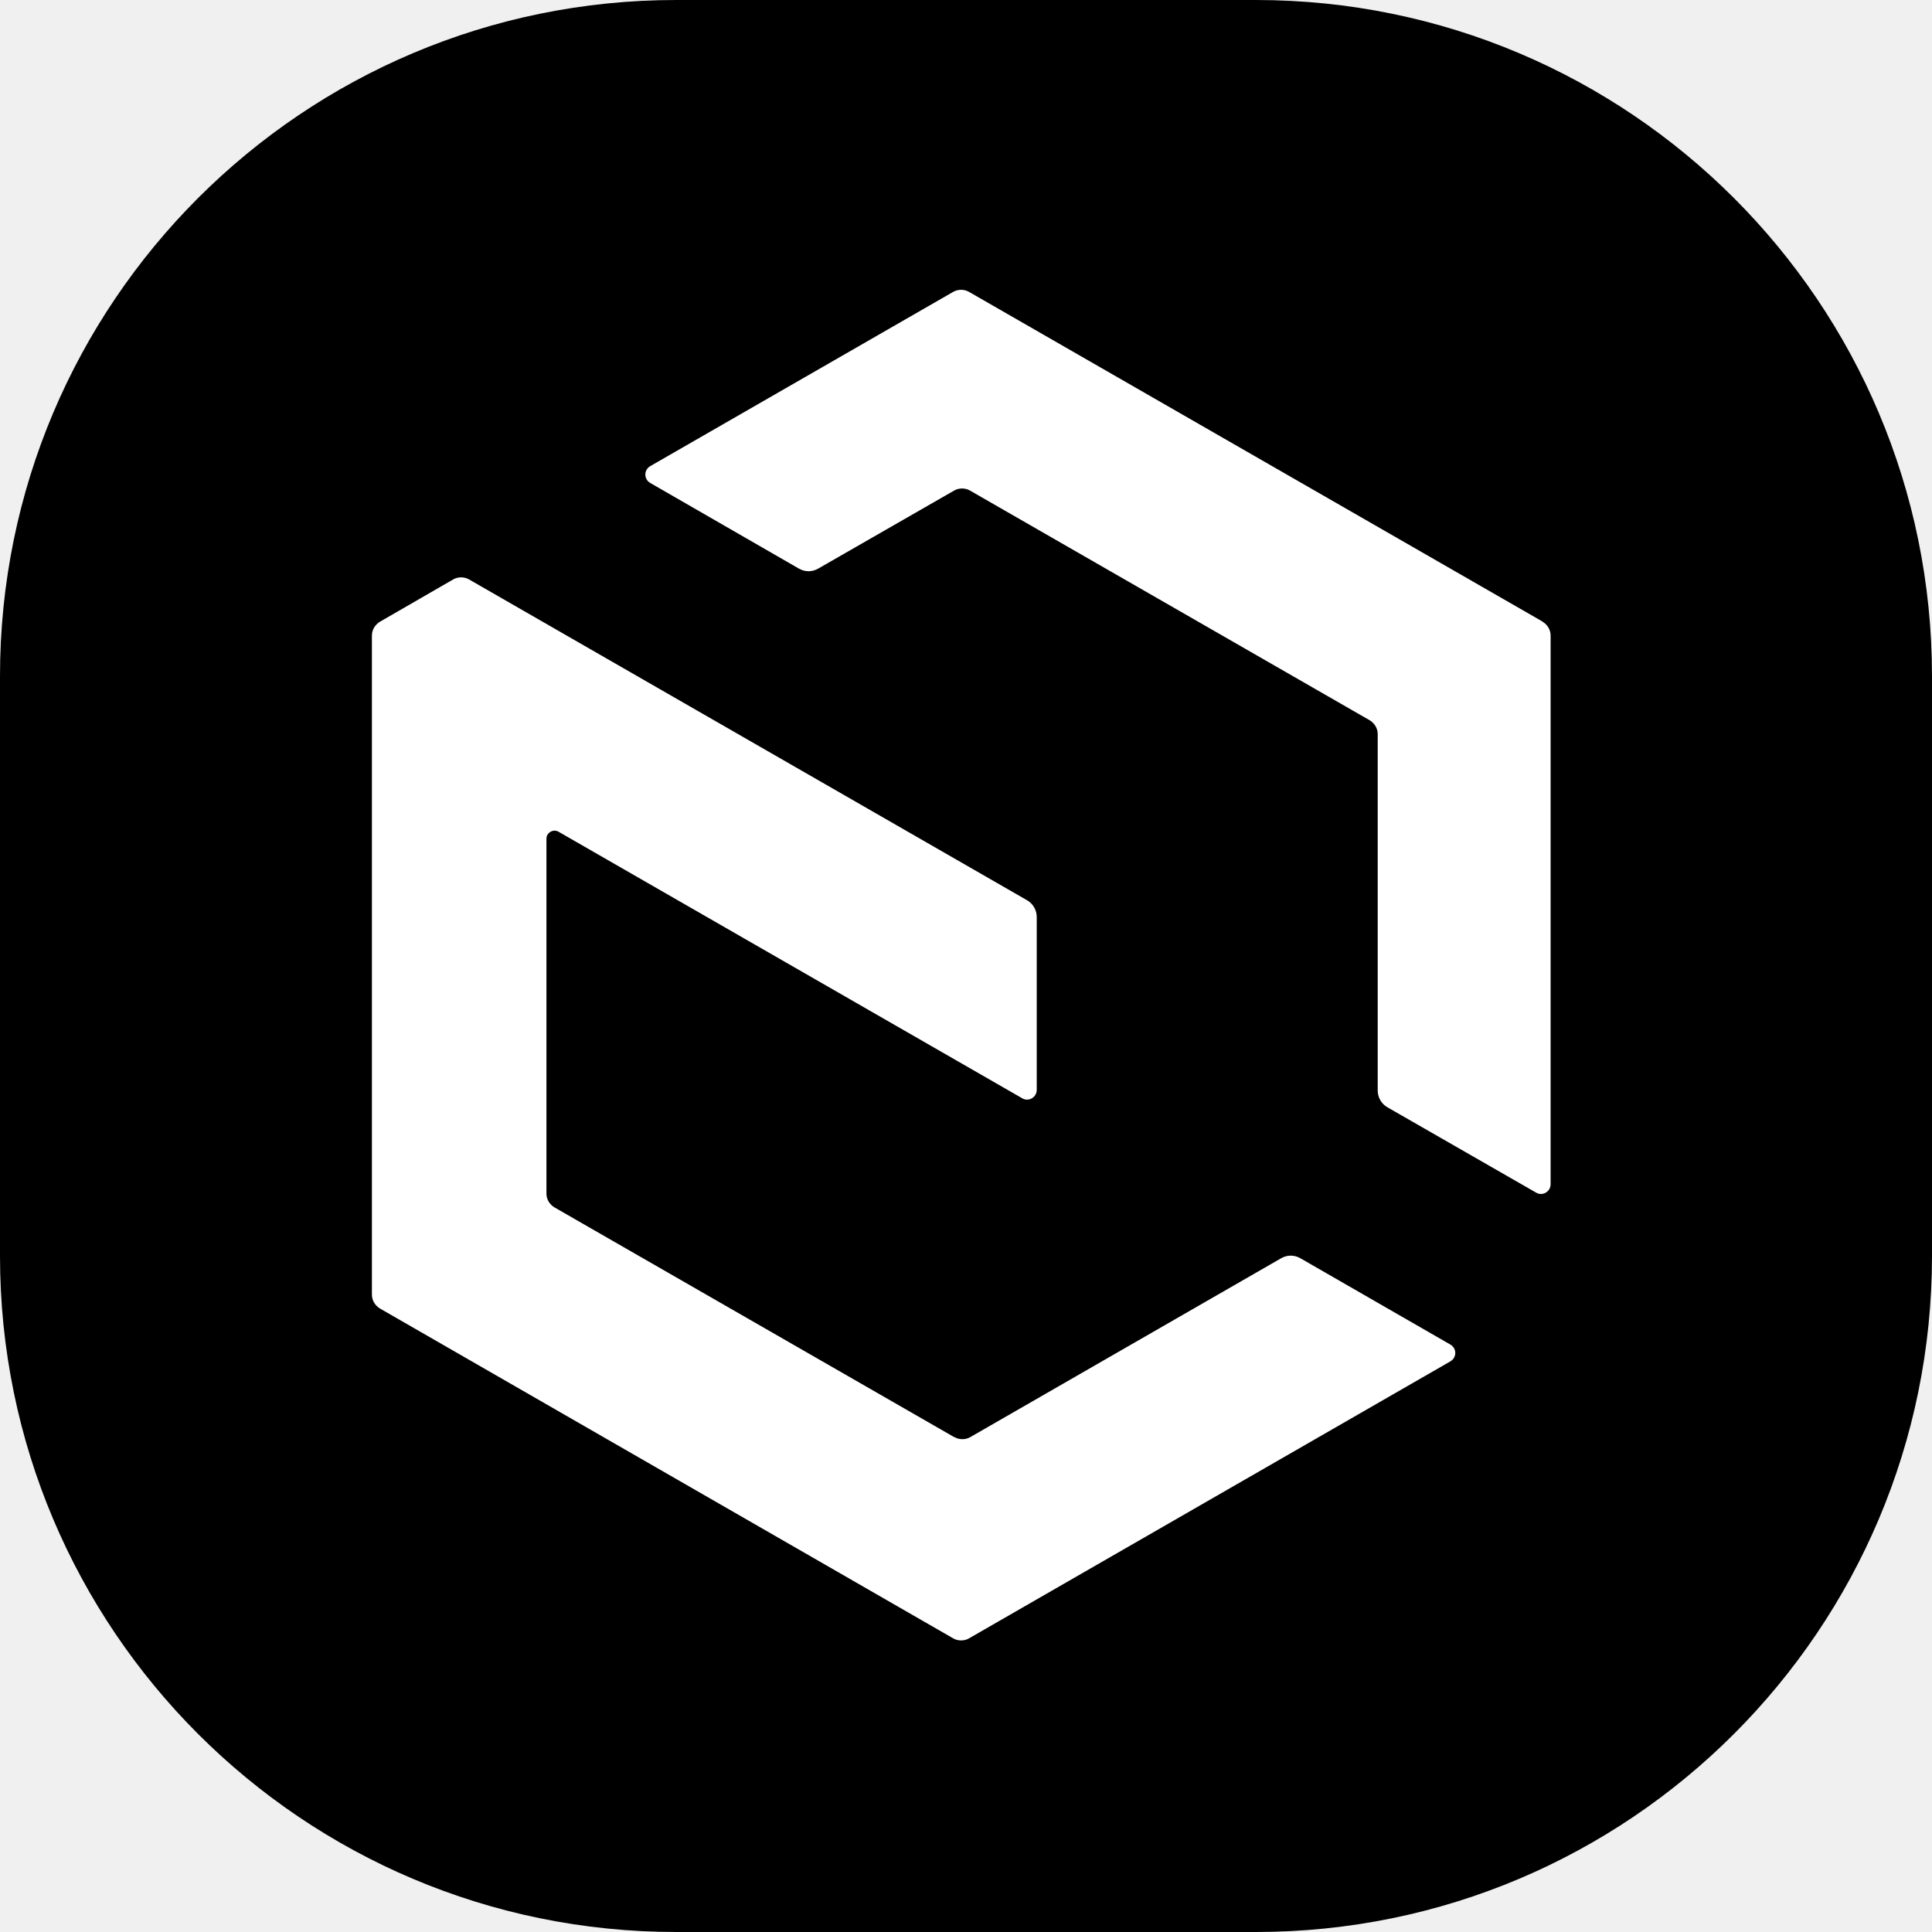
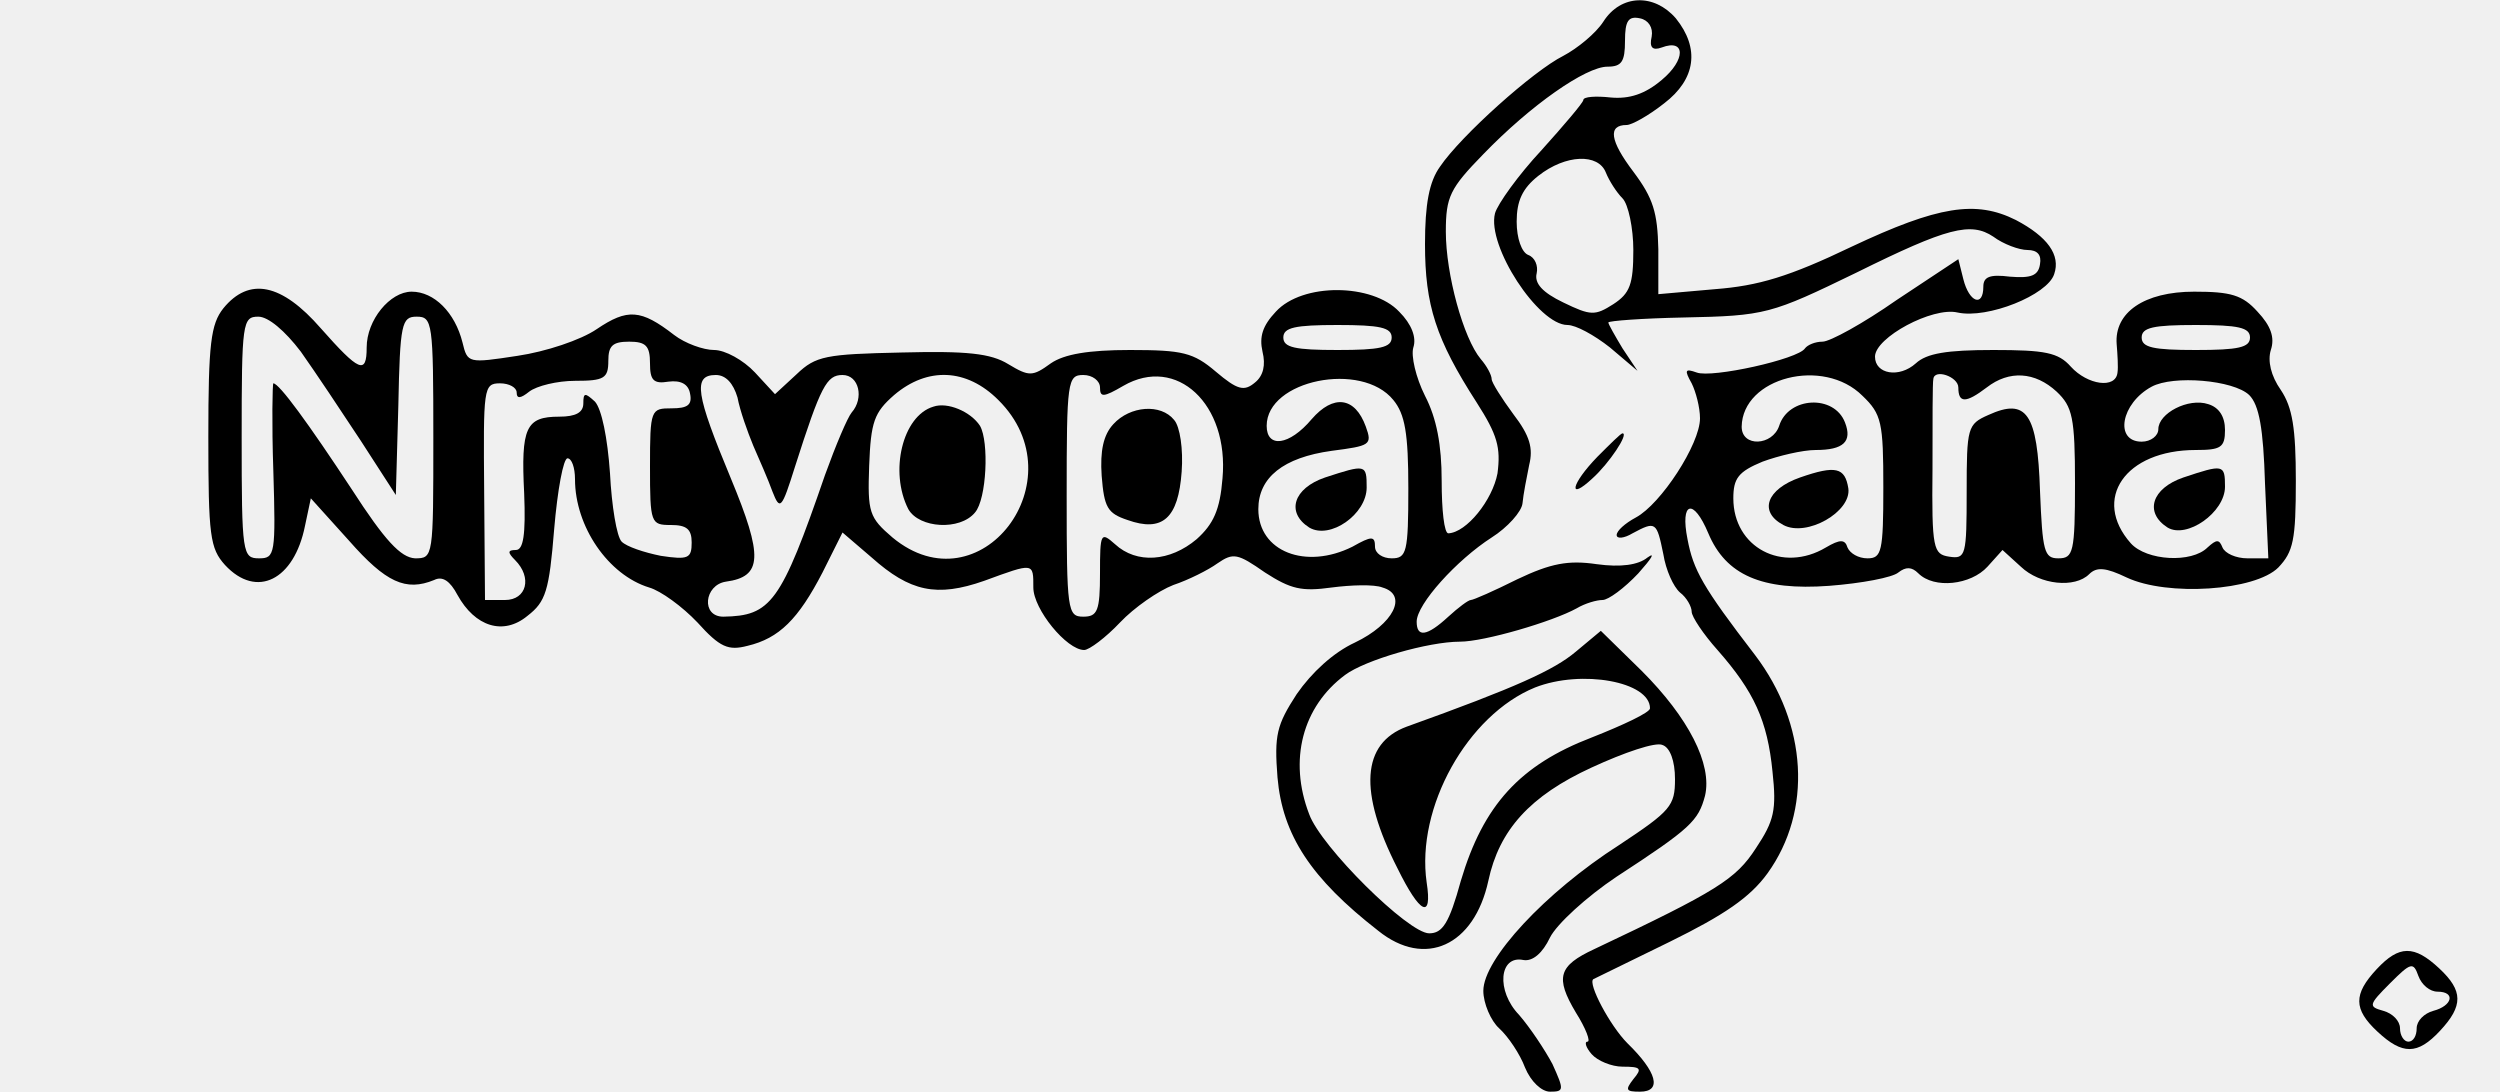
- <svg xmlns="http://www.w3.org/2000/svg" version="1.1" width="1000" height="1000">
-   <style>
-     #light-icon {
-       display: inline;
-     }
-     #dark-icon {
-       display: none;
-     }
- 
-     @media (prefers-color-scheme: dark) {
-       #light-icon {
-         display: none;
-       }
-       #dark-icon {
-         display: inline;
-       }
-     }
-   </style>
-   <g id="light-icon">
-     <svg version="1.1" width="1000" height="1000">
-       <g clip-path="url(#SvgjsClipPath1059)">
-         <rect width="1000" height="1000" fill="#000000" />
-         <g transform="matrix(5,0,0,5,192.5,150)">
-           <svg version="1.1" width="123" height="140">
-             <svg width="123" height="140" viewBox="0 0 123 140" fill="none">
-               <path d="M60.257 118.758L18.904 94.992C18.402 94.692 18.067 94.158 18.067 93.558V56.825C18.067 56.192 18.77 55.792 19.305 56.092L67.316 83.692C67.986 84.092 68.822 83.592 68.822 82.825V64.925C68.822 64.225 68.454 63.558 67.818 63.192L10.071 29.992C9.569 29.692 8.9 29.692 8.398 29.992L0.836 34.358C0.335 34.658 0 35.192 0 35.792V104.025C0 104.625 0.335 105.158 0.836 105.458L60.157 139.592C60.658 139.892 61.328 139.892 61.829 139.592L111.647 110.925C112.317 110.525 112.317 109.592 111.647 109.192L96.123 100.258C95.487 99.892 94.751 99.892 94.116 100.258L61.963 118.758C61.461 119.058 60.792 119.058 60.29 118.758H60.257Z" fill="white" />
-               <path d="M121.149 34.325L61.829 0.225C61.328 -0.075 60.658 -0.075 60.157 0.225L28.807 18.258C28.138 18.658 28.138 19.592 28.807 19.992L44.197 28.858C44.833 29.225 45.569 29.225 46.205 28.858L60.257 20.792C60.759 20.492 61.428 20.492 61.93 20.792L103.283 44.558C103.785 44.858 104.12 45.392 104.12 45.992V82.892C104.12 83.592 104.488 84.258 105.123 84.625L120.514 93.458C121.183 93.858 122.019 93.358 122.019 92.592V35.792C122.019 35.192 121.685 34.658 121.183 34.358L121.149 34.325Z" fill="white" />
-             </svg>
-           </svg>
-         </g>
-       </g>
-       <defs>
-         <clipPath id="SvgjsClipPath1059">
-           <rect width="1000" height="1000" x="0" y="0" rx="350" ry="350" />
-         </clipPath>
-       </defs>
-     </svg>
-   </g>
-   <g id="dark-icon">
-     <svg version="1.1" width="1000" height="1000">
-       <g clip-path="url(#SvgjsClipPath1060)">
-         <rect width="1000" height="1000" fill="#000000" />
-         <g transform="matrix(5,0,0,5,192.5,150)">
-           <svg version="1.1" width="123" height="140">
-             <svg width="123" height="140" viewBox="0 0 123 140" fill="none">
-               <path d="M60.257 118.758L18.904 94.992C18.402 94.692 18.067 94.158 18.067 93.558V56.825C18.067 56.192 18.77 55.792 19.305 56.092L67.316 83.692C67.986 84.092 68.822 83.592 68.822 82.825V64.925C68.822 64.225 68.454 63.558 67.818 63.192L10.071 29.992C9.569 29.692 8.9 29.692 8.398 29.992L0.836 34.358C0.335 34.658 0 35.192 0 35.792V104.025C0 104.625 0.335 105.158 0.836 105.458L60.157 139.592C60.658 139.892 61.328 139.892 61.829 139.592L111.647 110.925C112.317 110.525 112.317 109.592 111.647 109.192L96.123 100.258C95.487 99.892 94.751 99.892 94.116 100.258L61.963 118.758C61.461 119.058 60.792 119.058 60.29 118.758H60.257Z" fill="white" />
-               <path d="M121.149 34.325L61.829 0.225C61.328 -0.075 60.658 -0.075 60.157 0.225L28.807 18.258C28.138 18.658 28.138 19.592 28.807 19.992L44.197 28.858C44.833 29.225 45.569 29.225 46.205 28.858L60.257 20.792C60.759 20.492 61.428 20.492 61.93 20.792L103.283 44.558C103.785 44.858 104.12 45.392 104.12 45.992V82.892C104.12 83.592 104.488 84.258 105.123 84.625L120.514 93.458C121.183 93.858 122.019 93.358 122.019 92.592V35.792C122.019 35.192 121.685 34.658 121.183 34.358L121.149 34.325Z" fill="white" />
-             </svg>
-           </svg>
-         </g>
-       </g>
-       <defs>
-         <clipPath id="SvgjsClipPath1060">
-           <rect width="1000" height="1000" x="0" y="0" rx="350" ry="350" />
-         </clipPath>
-       </defs>
-     </svg>
+ <svg xmlns="http://www.w3.org/2000/svg" version="1.0" width="300pt" height="131pt" viewBox="0 0 300 131" preserveAspectRatio="xMidYMid meet">
+   <g transform="translate(0,131) scale(0.1,-0.1)" fill="#000000" stroke="none">
+     <path d="M1924 1284 c-9 -14 -31 -32 -48 -41 -36 -18 -123 -96 -148 -133 -13 -18 -18 -45 -18 -93 0 -73 13 -114 62 -190 25 -39 29 -54 25 -85 -6 -32 -37 -71 -59 -72 -5 0 -8 28 -8 63 0 43 -6 75 -20 102 -11 22 -17 48 -14 58 4 12 -2 28 -17 43 -32 34 -116 35 -148 0 -16 -17 -20 -30 -16 -48 4 -16 1 -29 -9 -37 -13 -11 -21 -9 -47 13 -27 23 -40 26 -103 26 -50 0 -79 -5 -95 -16 -22 -16 -26 -16 -51 -1 -21 13 -50 16 -128 14 -91 -2 -103 -4 -126 -26 l-26 -24 -24 26 c-14 15 -36 27 -49 27 -13 0 -35 8 -48 18 -40 31 -56 32 -93 7 -19 -13 -61 -27 -95 -32 -59 -9 -60 -9 -66 16 -9 36 -34 61 -61 61 -26 0 -54 -34 -54 -67 0 -33 -9 -29 -55 23 -47 54 -86 62 -117 24 -15 -19 -18 -42 -18 -154 0 -119 2 -134 20 -154 38 -41 83 -18 96 47 l7 33 46 -51 c44 -50 68 -61 102 -47 10 5 19 -1 28 -18 21 -38 55 -49 84 -25 22 17 26 30 32 104 4 47 11 85 16 85 5 0 9 -11 9 -25 0 -57 40 -115 89 -130 14 -4 40 -23 58 -42 27 -30 37 -34 60 -28 38 9 61 32 90 88 l24 48 35 -30 c46 -41 78 -48 135 -28 60 22 59 22 59 -8 0 -26 40 -75 61 -75 6 0 26 15 43 33 17 18 46 38 64 45 18 6 42 18 53 26 19 13 24 12 57 -11 31 -20 44 -23 80 -18 23 3 51 4 61 0 31 -9 13 -44 -33 -66 -26 -12 -52 -36 -70 -62 -24 -37 -27 -49 -23 -100 6 -69 40 -121 121 -184 56 -45 115 -18 132 60 13 61 50 102 124 136 39 18 77 31 85 27 9 -3 15 -19 15 -41 0 -32 -5 -38 -67 -79 -89 -57 -163 -137 -163 -175 0 -15 9 -36 19 -45 11 -10 25 -31 31 -47 7 -17 20 -29 30 -29 17 0 17 2 3 33 -9 17 -27 44 -40 59 -28 29 -24 72 5 66 11 -2 23 8 32 27 8 16 44 49 80 73 89 58 98 67 106 97 9 38 -20 94 -76 150 l-49 48 -30 -25 c-26 -22 -72 -43 -203 -90 -54 -20 -58 -78 -11 -170 27 -55 42 -62 35 -17 -13 90 49 201 130 234 56 22 138 7 138 -25 0 -5 -32 -20 -70 -35 -86 -33 -130 -81 -157 -172 -14 -51 -22 -63 -38 -63 -25 0 -130 104 -144 143 -25 65 -8 129 43 167 24 18 100 40 138 40 29 0 111 24 140 40 10 6 24 10 31 10 7 0 26 14 43 32 16 18 21 26 11 19 -11 -9 -32 -12 -61 -8 -34 5 -55 1 -95 -18 -28 -14 -53 -25 -56 -25 -3 0 -15 -9 -27 -20 -26 -24 -38 -25 -38 -6 0 21 48 74 90 101 19 12 36 31 37 41 1 11 5 31 8 46 5 20 1 35 -19 61 -14 19 -26 38 -26 42 0 5 -6 16 -13 24 -21 25 -42 102 -42 153 0 42 5 52 45 93 57 59 123 105 149 105 17 0 21 6 21 31 0 24 4 30 18 27 10 -2 16 -11 14 -22 -3 -13 1 -17 12 -13 29 11 29 -15 0 -39 -20 -17 -39 -23 -61 -21 -18 2 -33 1 -33 -3 0 -3 -23 -30 -50 -60 -28 -30 -53 -65 -56 -76 -10 -39 52 -134 87 -134 10 0 32 -12 51 -27 l33 -28 -18 27 c-9 15 -17 29 -17 31 0 2 41 5 90 6 99 2 105 4 208 54 109 54 137 61 164 43 12 -9 31 -16 41 -16 12 0 17 -6 15 -17 -2 -14 -11 -17 -36 -15 -24 3 -32 0 -32 -12 0 -25 -17 -19 -24 9 l-6 24 -74 -49 c-40 -28 -80 -50 -89 -50 -9 0 -18 -4 -21 -8 -8 -13 -112 -36 -130 -29 -14 5 -15 3 -6 -13 5 -10 10 -29 10 -42 0 -31 -47 -103 -77 -119 -13 -7 -23 -16 -23 -21 0 -5 9 -4 19 2 28 15 29 14 37 -25 3 -19 12 -39 20 -46 8 -6 14 -17 14 -23 0 -6 14 -27 31 -46 44 -50 60 -85 66 -146 5 -46 2 -59 -20 -92 -24 -37 -46 -51 -194 -121 -43 -20 -47 -34 -22 -76 12 -19 18 -35 14 -35 -4 0 -2 -7 5 -15 7 -8 24 -15 37 -15 22 0 24 -2 13 -15 -10 -13 -9 -15 8 -15 27 0 20 24 -15 58 -21 21 -48 72 -41 77 2 1 43 21 92 45 65 32 96 53 117 82 54 75 48 179 -15 262 -63 82 -74 102 -81 139 -9 45 7 50 25 7 21 -50 64 -69 145 -63 39 3 76 10 83 16 9 7 16 7 24 -1 19 -19 63 -14 83 8 l18 20 22 -20 c23 -22 65 -26 82 -9 9 9 20 8 45 -4 49 -23 154 -16 182 12 18 19 21 33 21 104 0 63 -4 88 -18 109 -12 17 -16 35 -12 48 5 15 0 29 -16 46 -18 20 -32 24 -76 24 -60 0 -96 -25 -93 -63 1 -12 2 -28 1 -34 -2 -20 -36 -15 -56 7 -15 17 -31 20 -93 20 -56 0 -80 -4 -93 -16 -20 -18 -49 -13 -49 8 0 23 69 60 99 53 36 -8 108 21 116 46 8 23 -8 45 -46 65 -48 24 -93 17 -197 -32 -75 -36 -112 -47 -164 -51 l-68 -6 0 54 c-1 44 -6 61 -30 93 -28 37 -31 56 -8 56 6 0 26 11 45 26 38 29 43 66 14 102 -26 30 -66 29 -87 -4z m3 -181 c4 -10 13 -24 20 -31 7 -7 13 -36 13 -62 0 -41 -4 -52 -24 -65 -22 -14 -27 -14 -60 2 -25 12 -35 23 -32 35 2 9 -2 19 -10 22 -8 3 -14 20 -14 40 0 25 7 40 26 55 33 26 72 27 81 4z m-1566 -215 c17 -24 49 -72 72 -107 l42 -65 3 107 c2 99 4 107 22 107 19 0 20 -7 20 -145 0 -144 0 -145 -22 -145 -17 1 -36 21 -76 83 -52 79 -87 127 -94 127 -1 0 -2 -47 0 -105 3 -100 2 -105 -17 -105 -20 0 -21 5 -21 145 0 138 1 145 20 145 12 0 32 -17 51 -42z m1309 17 c0 -12 -14 -15 -65 -15 -51 0 -65 3 -65 15 0 12 14 15 65 15 51 0 65 -3 65 -15z m1030 0 c0 -12 -14 -15 -65 -15 -51 0 -65 3 -65 15 0 12 14 15 65 15 51 0 65 -3 65 -15z m-1920 -31 c0 -20 4 -25 22 -22 15 2 24 -3 26 -14 3 -14 -3 -18 -22 -18 -25 0 -26 -1 -26 -70 0 -68 1 -70 25 -70 19 0 25 -5 25 -21 0 -19 -4 -21 -37 -16 -20 4 -41 11 -47 17 -6 6 -12 43 -14 82 -3 43 -10 77 -18 86 -12 11 -14 11 -14 -2 0 -11 -9 -16 -29 -16 -40 0 -46 -13 -42 -92 2 -50 -1 -68 -10 -68 -10 0 -10 -3 -1 -12 21 -21 14 -48 -12 -48 l-24 0 -1 130 c-1 124 -1 130 19 130 11 0 20 -5 20 -11 0 -8 5 -7 15 1 9 7 34 13 55 13 35 0 40 3 40 24 0 18 5 23 25 23 20 0 25 -5 25 -26z m105 -41 c3 -16 12 -41 19 -58 7 -16 18 -41 23 -55 9 -23 11 -21 27 30 31 97 38 110 57 110 20 0 26 -28 11 -45 -5 -6 -19 -39 -32 -75 -53 -154 -65 -169 -122 -170 -27 0 -23 38 3 42 44 6 45 30 6 124 -42 101 -46 124 -18 124 12 0 21 -10 26 -27z m313 -3 c97 -96 -22 -252 -127 -165 -28 24 -30 30 -28 86 2 53 6 64 30 85 40 34 87 32 125 -6z m122 15 c0 -12 4 -12 28 2 64 37 127 -22 119 -111 -3 -38 -11 -55 -31 -73 -32 -27 -72 -30 -98 -6 -17 15 -18 14 -18 -35 0 -45 -3 -52 -20 -52 -19 0 -20 7 -20 145 0 138 1 145 20 145 11 0 20 -7 20 -15z m352 -15 c14 -17 18 -40 18 -106 0 -77 -2 -84 -20 -84 -11 0 -20 6 -20 14 0 13 -4 13 -27 0 -56 -28 -113 -6 -113 45 0 38 30 62 88 70 46 6 49 7 41 29 -13 36 -39 39 -65 9 -27 -32 -54 -35 -54 -8 0 55 114 78 152 31z m563 5 c23 -22 25 -32 25 -110 0 -77 -2 -85 -19 -85 -11 0 -21 6 -24 13 -3 10 -9 10 -26 0 -52 -31 -111 0 -111 59 0 24 6 32 35 44 19 7 48 14 64 14 33 0 44 10 35 33 -13 34 -68 31 -79 -4 -8 -24 -45 -26 -45 -1 1 59 98 84 145 37z m115 10 c0 -19 9 -19 34 0 27 21 58 19 84 -5 19 -18 22 -31 22 -110 0 -83 -2 -90 -20 -90 -17 0 -19 8 -22 81 -3 93 -16 112 -62 91 -25 -11 -26 -15 -26 -92 0 -77 -1 -81 -21 -78 -19 3 -21 9 -20 106 0 56 0 104 1 107 1 13 30 3 30 -10z m349 -9 c12 -12 17 -40 19 -106 l4 -90 -25 0 c-14 0 -27 6 -30 13 -4 10 -7 10 -18 0 -19 -19 -73 -16 -92 5 -47 53 -7 112 78 112 30 0 35 3 35 24 0 16 -7 27 -20 31 -24 8 -60 -11 -60 -30 0 -8 -9 -15 -20 -15 -33 0 -25 46 12 66 26 14 98 8 117 -10z" />
+     <path d="M1120 822 c-37 -11 -53 -78 -30 -123 13 -23 62 -26 80 -4 14 16 17 85 6 104 -11 17 -39 29 -56 23z" />
+     <path d="M1336 801 c-12 -13 -16 -32 -14 -62 3 -38 7 -45 31 -53 42 -15 61 2 65 58 2 27 -2 54 -9 62 -16 20 -53 17 -73 -5z" />
+     <path d="M1590 737 c-38 -13 -47 -42 -19 -60 25 -15 69 16 69 48 0 28 -1 28 -50 12z" />
+     <path d="M2160 737 c-40 -14 -50 -41 -20 -57 28 -15 82 16 78 44 -4 25 -15 28 -58 13z" />
+     <path d="M2620 737 c-38 -13 -47 -42 -19 -60 23 -14 69 18 69 49 0 27 -2 27 -50 11z" />
+     <path d="M1917 762 c-32 -33 -36 -54 -6 -26 20 18 44 54 36 54 -2 0 -15 -13 -30 -28z" />
+     <path d="M2852 147 c-28 -30 -28 -48 1 -75 30 -28 48 -28 75 1 28 30 28 48 -1 75 -30 28 -48 28 -75 -1z m73 -27 c22 0 18 -17 -5 -23 -11 -3 -20 -12 -20 -21 0 -9 -4 -16 -10 -16 -5 0 -10 7 -10 16 0 9 -9 18 -20 21 -18 5 -18 7 8 33 25 25 28 26 34 9 4 -11 14 -19 23 -19z" />
  </g>
</svg>
